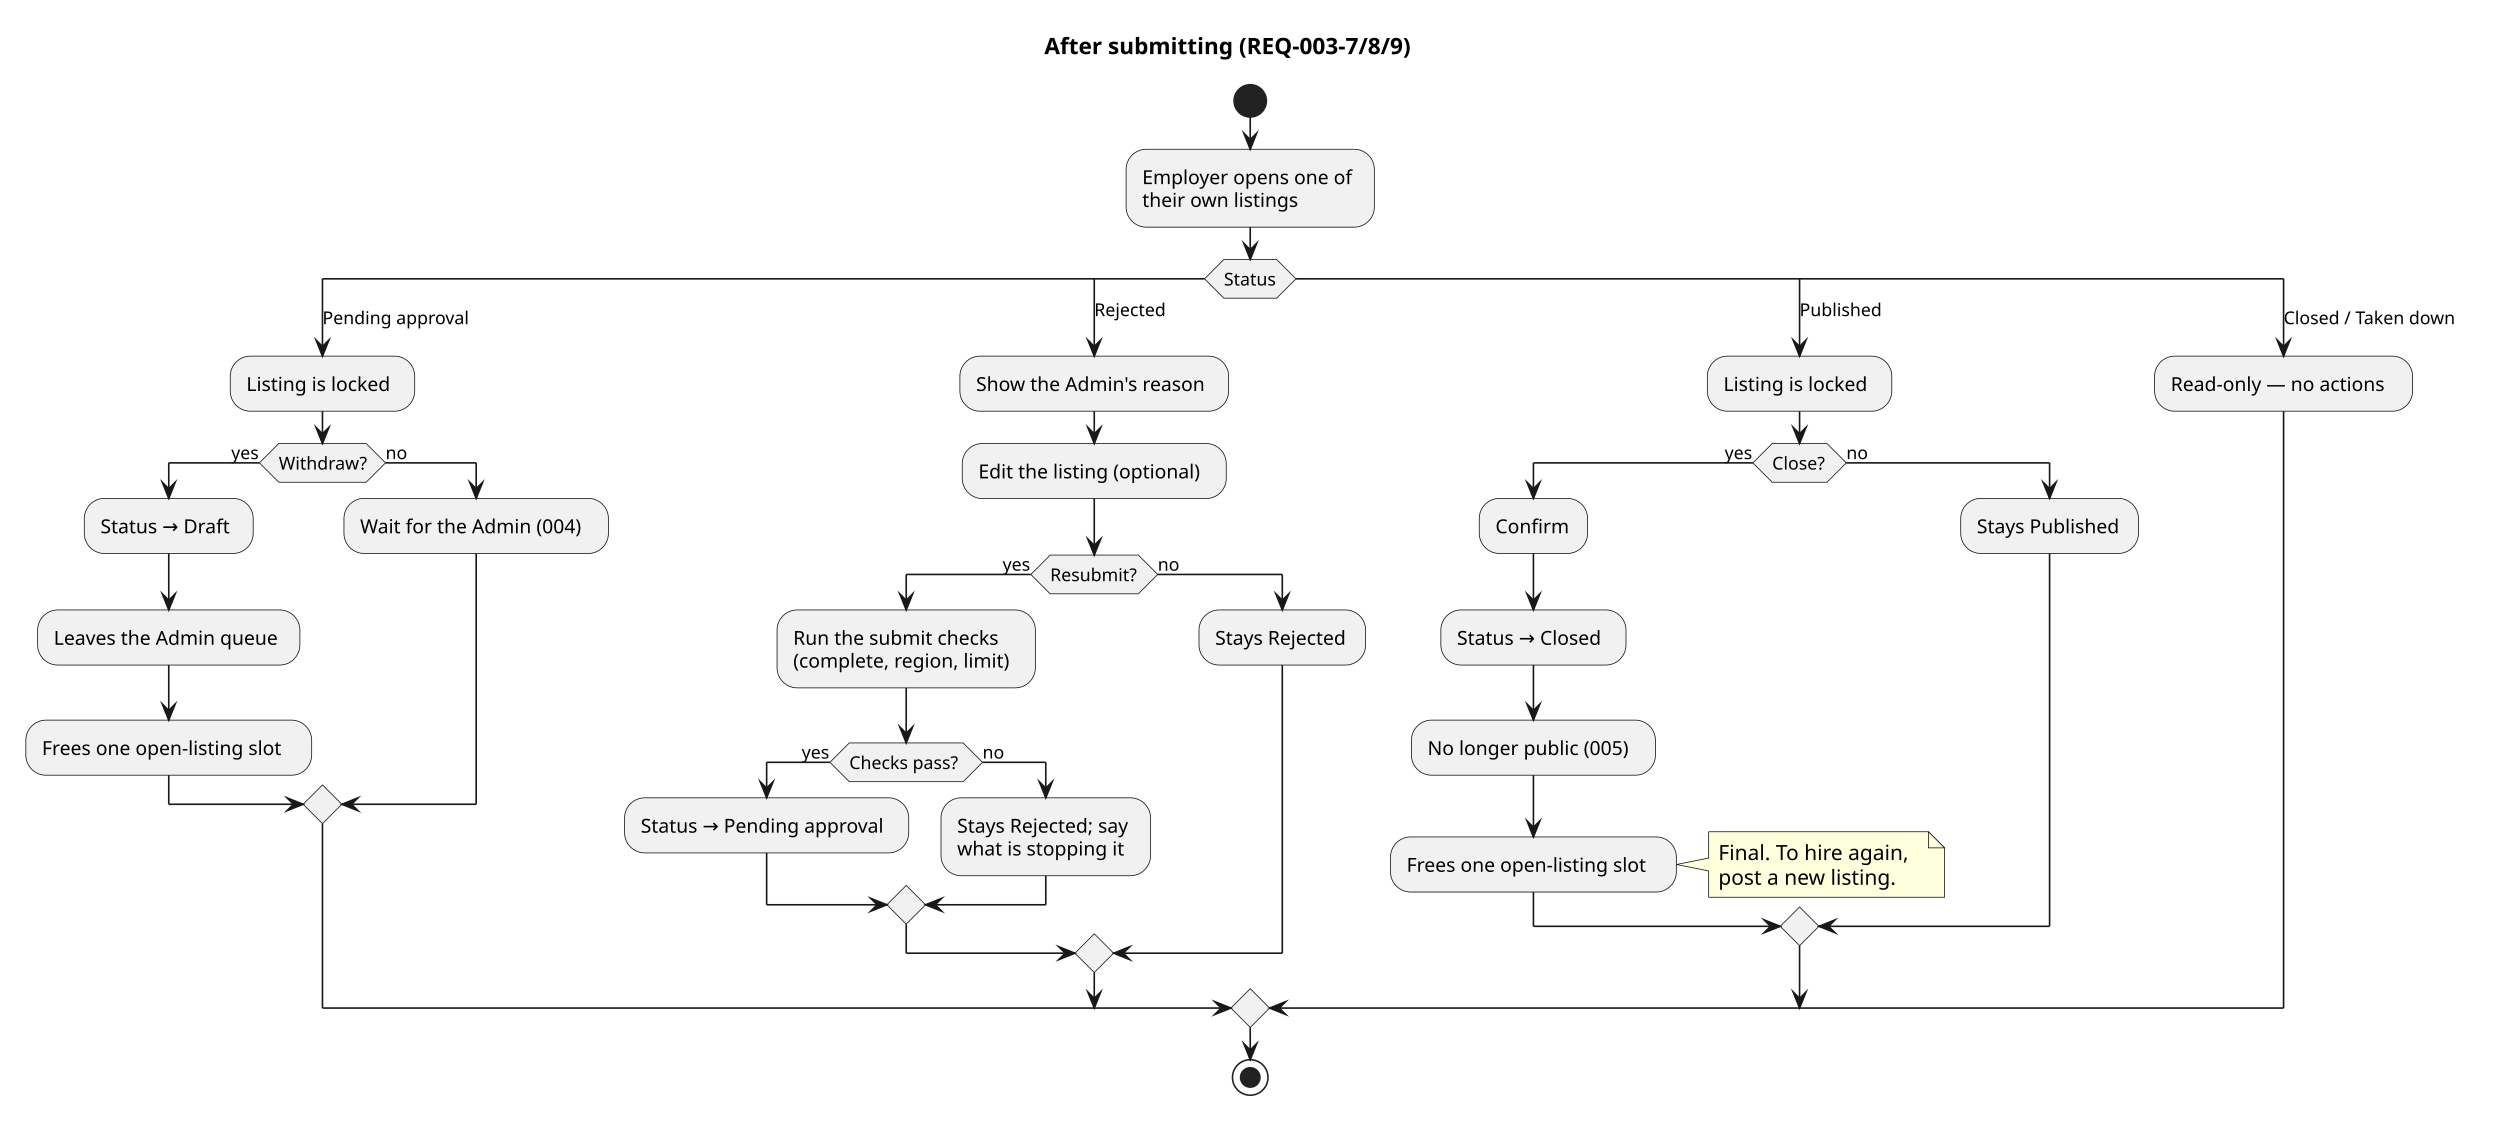
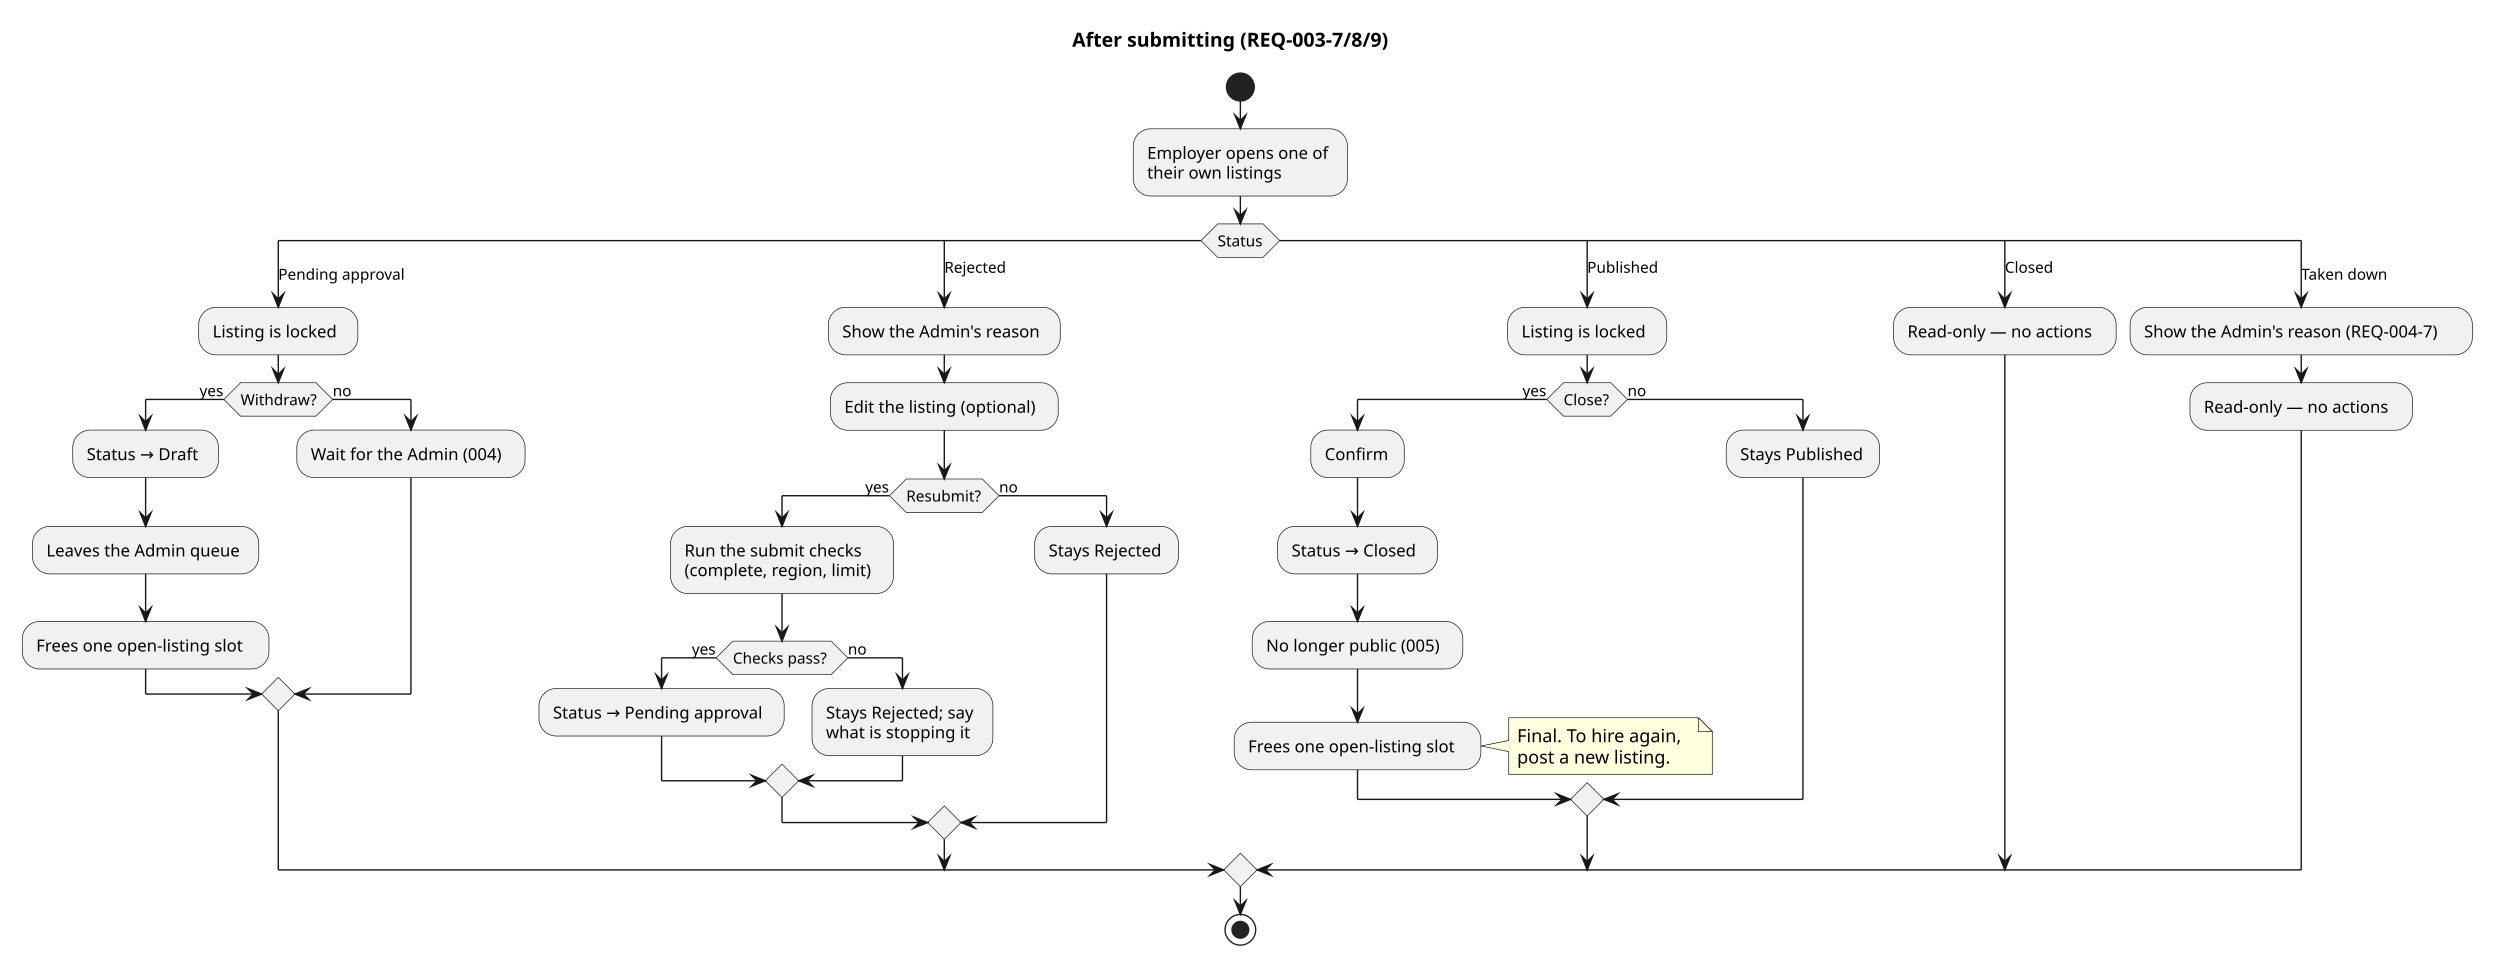
- <svg xmlns="http://www.w3.org/2000/svg" version="1.1" data-diagram-type="ACTIVITY" style="width:1549px;height:698px;background:#FFFFFF;" width="1549px" height="698px" viewBox="0 0 1549 698" zoomAndPan="magnify" preserveAspectRatio="none" contentStyleType="text/css">
+ <svg xmlns="http://www.w3.org/2000/svg" version="1.1" data-diagram-type="ACTIVITY" style="width:1795px;height:698px;background:#FFFFFF;" width="1795px" height="698px" viewBox="0 0 1795 698" zoomAndPan="magnify" preserveAspectRatio="none" contentStyleType="text/css">
  <defs />
  <g font-family="sans-serif" lengthAdjust="spacing">
    <g class="title" data-source-line="2">
-       <text x="647.091" y="33.535" fill="#000" font-size="14" textLength="253.531" font-weight="700">After submitting (REQ-003-7/8/9)</text>
+       <text x="769.817" y="33.535" fill="#000" font-size="14" textLength="253.531" font-weight="700">After submitting (REQ-003-7/8/9)</text>
    </g>
-     <ellipse cx="774.648" cy="62.488" rx="10" ry="10" fill="#222" style="stroke:#222;stroke-width:1;" />
-     <rect x="697.74" y="92.488" width="153.816" height="48.266" fill="#F1F1F1" style="stroke:#181818;stroke-width:0.5;" rx="12.5" ry="12.5" />
-     <text x="707.74" y="114.09" fill="#000" font-size="12" textLength="133.816">Employer opens one of</text>
-     <text x="707.74" y="128.223" fill="#000" font-size="12" textLength="100.717">their own listings</text>
-     <polygon points="758.317,160.754,790.979,160.754,802.979,172.754,790.979,184.754,758.317,184.754,746.317,172.754,758.317,160.754" fill="#F1F1F1" style="stroke:#181818;stroke-width:0.5;stroke-linejoin:miter;stroke-miterlimit:10;" />
-     <text x="758.317" y="176.911" fill="#000" font-size="11" textLength="32.662">Status</text>
+     <ellipse cx="890.582" cy="62.488" rx="10" ry="10" fill="#222" style="stroke:#222;stroke-width:1;" />
+     <rect x="813.674" y="92.488" width="153.816" height="48.266" fill="#F1F1F1" style="stroke:#181818;stroke-width:0.5;" rx="12.5" ry="12.5" />
+     <text x="823.674" y="114.09" fill="#000" font-size="12" textLength="133.816">Employer opens one of</text>
+     <text x="823.674" y="128.223" fill="#000" font-size="12" textLength="100.717">their own listings</text>
+     <polygon points="874.251,160.754,906.913,160.754,918.913,172.754,906.913,184.754,874.251,184.754,862.251,172.754,874.251,160.754" fill="#F1F1F1" style="stroke:#181818;stroke-width:0.5;stroke-linejoin:miter;stroke-miterlimit:10;" />
+     <text x="874.251" y="176.911" fill="#000" font-size="11" textLength="32.662">Status</text>
    <rect x="142.658" y="220.664" width="114.289" height="34.133" fill="#F1F1F1" style="stroke:#181818;stroke-width:0.5;" rx="12.5" ry="12.5" />
    <text x="152.658" y="242.266" fill="#000" font-size="12" textLength="94.289">Listing is locked</text>
    <polygon points="172.73,274.797,226.876,274.797,238.876,286.797,226.876,298.797,172.73,298.797,160.73,286.797,172.73,274.797" fill="#F1F1F1" style="stroke:#181818;stroke-width:0.5;stroke-linejoin:miter;stroke-miterlimit:10;" />
    <text x="172.73" y="290.954" fill="#000" font-size="11" textLength="54.146">Withdraw?</text>
    <text x="143.247" y="284.477" fill="#000" font-size="11" textLength="17.483">yes</text>
    <text x="238.876" y="284.477" fill="#000" font-size="11" textLength="13.583">no</text>
    <rect x="52.231" y="308.797" width="104.65" height="34.133" fill="#F1F1F1" style="stroke:#181818;stroke-width:0.5;" rx="12.5" ry="12.5" />
    <text x="62.231" y="330.398" fill="#000" font-size="12" textLength="84.65">Status → Draft</text>
    <rect x="23.304" y="377.93" width="162.506" height="34.133" fill="#F1F1F1" style="stroke:#181818;stroke-width:0.5;" rx="12.5" ry="12.5" />
    <text x="33.304" y="399.531" fill="#000" font-size="12" textLength="142.506">Leaves the Admin queue</text>
    <rect x="16" y="446.195" width="177.113" height="34.133" fill="#F1F1F1" style="stroke:#181818;stroke-width:0.5;" rx="12.5" ry="12.5" />
    <text x="26" y="467.797" fill="#000" font-size="12" textLength="157.113">Frees one open-listing slot</text>
    <rect x="213.113" y="308.797" width="163.871" height="34.133" fill="#F1F1F1" style="stroke:#181818;stroke-width:0.5;" rx="12.5" ry="12.5" />
    <text x="223.113" y="330.398" fill="#000" font-size="12" textLength="143.871">Wait for the Admin (004)</text>
    <polygon points="199.803,486.328,211.803,498.328,199.803,510.328,187.803,498.328,199.803,486.328" fill="#F1F1F1" style="stroke:#181818;stroke-width:0.5;stroke-linejoin:miter;stroke-miterlimit:10;" />
    <rect x="594.747" y="220.664" width="166.514" height="34.133" fill="#F1F1F1" style="stroke:#181818;stroke-width:0.5;" rx="12.5" ry="12.5" />
    <text x="604.747" y="242.266" fill="#000" font-size="12" textLength="146.514">Show the Admin's reason</text>
    <rect x="596.221" y="274.797" width="163.566" height="34.133" fill="#F1F1F1" style="stroke:#181818;stroke-width:0.5;" rx="12.5" ry="12.5" />
    <text x="606.221" y="296.398" fill="#000" font-size="12" textLength="143.566">Edit the listing (optional)</text>
    <polygon points="650.681,343.93,705.327,343.93,717.327,355.93,705.327,367.93,650.681,367.93,638.681,355.93,650.681,343.93" fill="#F1F1F1" style="stroke:#181818;stroke-width:0.5;stroke-linejoin:miter;stroke-miterlimit:10;" />
    <text x="650.681" y="360.087" fill="#000" font-size="11" textLength="54.646">Resubmit?</text>
    <text x="621.198" y="353.609" fill="#000" font-size="11" textLength="17.483">yes</text>
    <text x="717.327" y="353.609" fill="#000" font-size="11" textLength="13.583">no</text>
    <rect x="481.463" y="377.93" width="160.057" height="48.266" fill="#F1F1F1" style="stroke:#181818;stroke-width:0.5;" rx="12.5" ry="12.5" />
    <text x="491.463" y="399.531" fill="#000" font-size="12" textLength="132.328">Run the submit checks</text>
    <text x="491.463" y="413.664" fill="#000" font-size="12" textLength="140.057">(complete, region, limit)</text>
    <polygon points="526.206,460.328,596.777,460.328,608.777,472.328,596.777,484.328,526.206,484.328,514.206,472.328,526.206,460.328" fill="#F1F1F1" style="stroke:#181818;stroke-width:0.5;stroke-linejoin:miter;stroke-miterlimit:10;" />
    <text x="526.206" y="476.485" fill="#000" font-size="11" textLength="70.571">Checks pass?</text>
    <text x="496.723" y="470.008" fill="#000" font-size="11" textLength="17.483">yes</text>
    <text x="608.777" y="470.008" fill="#000" font-size="11" textLength="13.583">no</text>
    <rect x="386.984" y="494.328" width="176.059" height="34.133" fill="#F1F1F1" style="stroke:#181818;stroke-width:0.5;" rx="12.5" ry="12.5" />
    <text x="396.984" y="515.93" fill="#000" font-size="12" textLength="156.059">Status → Pending approval</text>
    <rect x="583.043" y="494.328" width="129.852" height="48.266" fill="#F1F1F1" style="stroke:#181818;stroke-width:0.5;" rx="12.5" ry="12.5" />
    <text x="593.043" y="515.93" fill="#000" font-size="12" textLength="109.852">Stays Rejected; say</text>
    <text x="593.043" y="530.063" fill="#000" font-size="12" textLength="108.223">what is stopping it</text>
    <polygon points="561.491,548.594,573.491,560.594,561.491,572.594,549.491,560.594,561.491,548.594" fill="#F1F1F1" style="stroke:#181818;stroke-width:0.5;stroke-linejoin:miter;stroke-miterlimit:10;" />
    <rect x="742.895" y="377.93" width="103.244" height="34.133" fill="#F1F1F1" style="stroke:#181818;stroke-width:0.5;" rx="12.5" ry="12.5" />
    <text x="752.895" y="399.531" fill="#000" font-size="12" textLength="83.244">Stays Rejected</text>
    <polygon points="678.004,578.594,690.004,590.594,678.004,602.594,666.004,590.594,678.004,578.594" fill="#F1F1F1" style="stroke:#181818;stroke-width:0.5;stroke-linejoin:miter;stroke-miterlimit:10;" />
-     <rect x="1057.872" y="220.664" width="114.289" height="34.133" fill="#F1F1F1" style="stroke:#181818;stroke-width:0.5;" rx="12.5" ry="12.5" />
-     <text x="1067.872" y="242.266" fill="#000" font-size="12" textLength="94.289">Listing is locked</text>
-     <polygon points="1098.054,274.797,1131.978,274.797,1143.978,286.797,1131.978,298.797,1098.054,298.797,1086.054,286.797,1098.054,274.797" fill="#F1F1F1" style="stroke:#181818;stroke-width:0.5;stroke-linejoin:miter;stroke-miterlimit:10;" />
-     <text x="1098.054" y="290.954" fill="#000" font-size="11" textLength="33.924">Close?</text>
-     <text x="1068.571" y="284.477" fill="#000" font-size="11" textLength="17.483">yes</text>
-     <text x="1143.978" y="284.477" fill="#000" font-size="11" textLength="13.583">no</text>
-     <rect x="916.555" y="308.797" width="67.115" height="34.133" fill="#F1F1F1" style="stroke:#181818;stroke-width:0.5;" rx="12.5" ry="12.5" />
-     <text x="926.555" y="330.398" fill="#000" font-size="12" textLength="47.115">Confirm</text>
-     <rect x="892.752" y="377.93" width="114.723" height="34.133" fill="#F1F1F1" style="stroke:#181818;stroke-width:0.5;" rx="12.5" ry="12.5" />
-     <text x="902.752" y="399.531" fill="#000" font-size="12" textLength="94.723">Status → Closed</text>
-     <rect x="874.514" y="446.195" width="151.197" height="34.133" fill="#F1F1F1" style="stroke:#181818;stroke-width:0.5;" rx="12.5" ry="12.5" />
-     <text x="884.514" y="467.797" fill="#000" font-size="12" textLength="131.197">No longer public (005)</text>
-     <path d="M1058.67,515.328 L1058.67,531.639 L1038.67,535.639 L1058.67,539.639 L1058.67,555.949 A0,0 0 0 0 1058.67,555.949 L1204.852,555.949 A0,0 0 0 0 1204.852,555.949 L1204.852,525.328 L1194.852,515.328 L1058.67,515.328 A0,0 0 0 0 1058.67,515.328" style="stroke:#181818;stroke-width:0.5;" fill="#FEFFDD" />
-     <path d="M1194.852,515.328 L1194.852,525.328 L1204.852,525.328 L1194.852,515.328" style="stroke:#181818;stroke-width:0.5;" fill="#FEFFDD" />
-     <text x="1064.67" y="532.896" fill="#000" font-size="13" textLength="125.182">Final. To hire again,</text>
-     <text x="1064.67" y="548.207" fill="#000" font-size="13" textLength="115.553">post a new listing.</text>
-     <rect x="861.556" y="518.572" width="177.113" height="34.133" fill="#F1F1F1" style="stroke:#181818;stroke-width:0.5;" rx="12.5" ry="12.5" />
-     <text x="871.556" y="540.174" fill="#000" font-size="12" textLength="157.113">Frees one open-listing slot</text>
-     <rect x="1214.852" y="308.797" width="110.135" height="34.133" fill="#F1F1F1" style="stroke:#181818;stroke-width:0.5;" rx="12.5" ry="12.5" />
-     <text x="1224.852" y="330.398" fill="#000" font-size="12" textLength="90.135">Stays Published</text>
-     <polygon points="1115.016,561.949,1127.016,573.949,1115.016,585.949,1103.016,573.949,1115.016,561.949" fill="#F1F1F1" style="stroke:#181818;stroke-width:0.5;stroke-linejoin:miter;stroke-miterlimit:10;" />
-     <rect x="1334.987" y="220.664" width="159.828" height="34.133" fill="#F1F1F1" style="stroke:#181818;stroke-width:0.5;" rx="12.5" ry="12.5" />
-     <text x="1344.987" y="242.266" fill="#000" font-size="12" textLength="139.828">Read-only — no actions</text>
-     <polygon points="774.648,612.594,774.648,612.594,786.648,624.594,774.648,636.594,774.648,636.594,762.648,624.594,774.648,612.594" fill="#F1F1F1" style="stroke:#181818;stroke-width:0.5;stroke-linejoin:miter;stroke-miterlimit:10;" />
-     <ellipse cx="774.648" cy="667.594" rx="11" ry="11" fill="none" style="stroke:#222;stroke-width:1;" />
-     <ellipse cx="774.648" cy="667.594" rx="6" ry="6" fill="#222" style="stroke:#222;stroke-width:1;" />
-     <line x1="774.648" y1="72.488" x2="774.648" y2="92.488" style="stroke:#181818;stroke-width:1;" />
-     <polygon points="770.648,82.488,774.648,92.488,778.648,82.488,774.648,86.488" fill="#181818" style="stroke:#181818;stroke-width:1;stroke-linejoin:miter;stroke-miterlimit:10;" />
+     <rect x="1082.454" y="220.664" width="114.289" height="34.133" fill="#F1F1F1" style="stroke:#181818;stroke-width:0.5;" rx="12.5" ry="12.5" />
+     <text x="1092.454" y="242.266" fill="#000" font-size="12" textLength="94.289">Listing is locked</text>
+     <polygon points="1122.636,274.797,1156.56,274.797,1168.56,286.797,1156.56,298.797,1122.636,298.797,1110.636,286.797,1122.636,274.797" fill="#F1F1F1" style="stroke:#181818;stroke-width:0.5;stroke-linejoin:miter;stroke-miterlimit:10;" />
+     <text x="1122.636" y="290.954" fill="#000" font-size="11" textLength="33.924">Close?</text>
+     <text x="1093.154" y="284.477" fill="#000" font-size="11" textLength="17.483">yes</text>
+     <text x="1168.56" y="284.477" fill="#000" font-size="11" textLength="13.583">no</text>
+     <rect x="941.138" y="308.797" width="67.115" height="34.133" fill="#F1F1F1" style="stroke:#181818;stroke-width:0.5;" rx="12.5" ry="12.5" />
+     <text x="951.138" y="330.398" fill="#000" font-size="12" textLength="47.115">Confirm</text>
+     <rect x="917.334" y="377.93" width="114.723" height="34.133" fill="#F1F1F1" style="stroke:#181818;stroke-width:0.5;" rx="12.5" ry="12.5" />
+     <text x="927.334" y="399.531" fill="#000" font-size="12" textLength="94.723">Status → Closed</text>
+     <rect x="899.097" y="446.195" width="151.197" height="34.133" fill="#F1F1F1" style="stroke:#181818;stroke-width:0.5;" rx="12.5" ry="12.5" />
+     <text x="909.097" y="467.797" fill="#000" font-size="12" textLength="131.197">No longer public (005)</text>
+     <path d="M1083.252,515.328 L1083.252,531.639 L1063.252,535.639 L1083.252,539.639 L1083.252,555.949 A0,0 0 0 0 1083.252,555.949 L1229.434,555.949 A0,0 0 0 0 1229.434,555.949 L1229.434,525.328 L1219.434,515.328 L1083.252,515.328 A0,0 0 0 0 1083.252,515.328" style="stroke:#181818;stroke-width:0.5;" fill="#FEFFDD" />
+     <path d="M1219.434,515.328 L1219.434,525.328 L1229.434,525.328 L1219.434,515.328" style="stroke:#181818;stroke-width:0.5;" fill="#FEFFDD" />
+     <text x="1089.252" y="532.896" fill="#000" font-size="13" textLength="125.182">Final. To hire again,</text>
+     <text x="1089.252" y="548.207" fill="#000" font-size="13" textLength="115.553">post a new listing.</text>
+     <rect x="886.139" y="518.572" width="177.113" height="34.133" fill="#F1F1F1" style="stroke:#181818;stroke-width:0.5;" rx="12.5" ry="12.5" />
+     <text x="896.139" y="540.174" fill="#000" font-size="12" textLength="157.113">Frees one open-listing slot</text>
+     <rect x="1239.434" y="308.797" width="110.135" height="34.133" fill="#F1F1F1" style="stroke:#181818;stroke-width:0.5;" rx="12.5" ry="12.5" />
+     <text x="1249.434" y="330.398" fill="#000" font-size="12" textLength="90.135">Stays Published</text>
+     <polygon points="1139.598,561.949,1151.598,573.949,1139.598,585.949,1127.598,573.949,1139.598,561.949" fill="#F1F1F1" style="stroke:#181818;stroke-width:0.5;stroke-linejoin:miter;stroke-miterlimit:10;" />
+     <rect x="1359.569" y="220.664" width="159.828" height="34.133" fill="#F1F1F1" style="stroke:#181818;stroke-width:0.5;" rx="12.5" ry="12.5" />
+     <text x="1369.569" y="242.266" fill="#000" font-size="12" textLength="139.828">Read-only — no actions</text>
+     <rect x="1529.397" y="220.664" width="245.768" height="34.133" fill="#F1F1F1" style="stroke:#181818;stroke-width:0.5;" rx="12.5" ry="12.5" />
+     <text x="1539.397" y="242.266" fill="#000" font-size="12" textLength="225.768">Show the Admin's reason (REQ-004-7)</text>
+     <rect x="1572.367" y="274.797" width="159.828" height="34.133" fill="#F1F1F1" style="stroke:#181818;stroke-width:0.5;" rx="12.5" ry="12.5" />
+     <text x="1582.367" y="296.398" fill="#000" font-size="12" textLength="139.828">Read-only — no actions</text>
+     <polygon points="890.582,612.594,890.582,612.594,902.582,624.594,890.582,636.594,890.582,636.594,878.582,624.594,890.582,612.594" fill="#F1F1F1" style="stroke:#181818;stroke-width:0.5;stroke-linejoin:miter;stroke-miterlimit:10;" />
+     <ellipse cx="890.582" cy="667.594" rx="11" ry="11" fill="none" style="stroke:#222;stroke-width:1;" />
+     <ellipse cx="890.582" cy="667.594" rx="6" ry="6" fill="#222" style="stroke:#222;stroke-width:1;" />
+     <line x1="890.582" y1="72.488" x2="890.582" y2="92.488" style="stroke:#181818;stroke-width:1;" />
+     <polygon points="886.582,82.488,890.582,92.488,894.582,82.488,890.582,86.488" fill="#181818" style="stroke:#181818;stroke-width:1;stroke-linejoin:miter;stroke-miterlimit:10;" />
    <line x1="104.557" y1="342.93" x2="104.557" y2="377.93" style="stroke:#181818;stroke-width:1;" />
    <polygon points="100.557,367.93,104.557,377.93,108.557,367.93,104.557,371.93" fill="#181818" style="stroke:#181818;stroke-width:1;stroke-linejoin:miter;stroke-miterlimit:10;" />
    <line x1="104.557" y1="412.063" x2="104.557" y2="446.195" style="stroke:#181818;stroke-width:1;" />
    <polygon points="100.557,436.195,104.557,446.195,108.557,436.195,104.557,440.195" fill="#181818" style="stroke:#181818;stroke-width:1;stroke-linejoin:miter;stroke-miterlimit:10;" />
    <line x1="160.73" y1="286.797" x2="104.557" y2="286.797" style="stroke:#181818;stroke-width:1;" />
    <line x1="104.557" y1="286.797" x2="104.557" y2="308.797" style="stroke:#181818;stroke-width:1;" />
    <polygon points="100.557,298.797,104.557,308.797,108.557,298.797,104.557,302.797" fill="#181818" style="stroke:#181818;stroke-width:1;stroke-linejoin:miter;stroke-miterlimit:10;" />
    <line x1="238.876" y1="286.797" x2="295.049" y2="286.797" style="stroke:#181818;stroke-width:1;" />
    <line x1="295.049" y1="286.797" x2="295.049" y2="308.797" style="stroke:#181818;stroke-width:1;" />
    <polygon points="291.049,298.797,295.049,308.797,299.049,298.797,295.049,302.797" fill="#181818" style="stroke:#181818;stroke-width:1;stroke-linejoin:miter;stroke-miterlimit:10;" />
    <line x1="104.557" y1="480.328" x2="104.557" y2="498.328" style="stroke:#181818;stroke-width:1;" />
    <line x1="104.557" y1="498.328" x2="187.803" y2="498.328" style="stroke:#181818;stroke-width:1;" />
    <polygon points="177.803,494.328,187.803,498.328,177.803,502.328,181.803,498.328" fill="#181818" style="stroke:#181818;stroke-width:1;stroke-linejoin:miter;stroke-miterlimit:10;" />
    <line x1="295.049" y1="342.93" x2="295.049" y2="498.328" style="stroke:#181818;stroke-width:1;" />
    <line x1="295.049" y1="498.328" x2="211.803" y2="498.328" style="stroke:#181818;stroke-width:1;" />
    <polygon points="221.803,494.328,211.803,498.328,221.803,502.328,217.803,498.328" fill="#181818" style="stroke:#181818;stroke-width:1;stroke-linejoin:miter;stroke-miterlimit:10;" />
    <line x1="199.803" y1="254.797" x2="199.803" y2="274.797" style="stroke:#181818;stroke-width:1;" />
    <polygon points="195.803,264.797,199.803,274.797,203.803,264.797,199.803,268.797" fill="#181818" style="stroke:#181818;stroke-width:1;stroke-linejoin:miter;stroke-miterlimit:10;" />
    <line x1="678.004" y1="254.797" x2="678.004" y2="274.797" style="stroke:#181818;stroke-width:1;" />
    <polygon points="674.004,264.797,678.004,274.797,682.004,264.797,678.004,268.797" fill="#181818" style="stroke:#181818;stroke-width:1;stroke-linejoin:miter;stroke-miterlimit:10;" />
    <line x1="514.206" y1="472.328" x2="475.014" y2="472.328" style="stroke:#181818;stroke-width:1;" />
    <line x1="475.014" y1="472.328" x2="475.014" y2="494.328" style="stroke:#181818;stroke-width:1;" />
    <polygon points="471.014,484.328,475.014,494.328,479.014,484.328,475.014,488.328" fill="#181818" style="stroke:#181818;stroke-width:1;stroke-linejoin:miter;stroke-miterlimit:10;" />
    <line x1="608.777" y1="472.328" x2="647.969" y2="472.328" style="stroke:#181818;stroke-width:1;" />
    <line x1="647.969" y1="472.328" x2="647.969" y2="494.328" style="stroke:#181818;stroke-width:1;" />
    <polygon points="643.969,484.328,647.969,494.328,651.969,484.328,647.969,488.328" fill="#181818" style="stroke:#181818;stroke-width:1;stroke-linejoin:miter;stroke-miterlimit:10;" />
    <line x1="475.014" y1="528.461" x2="475.014" y2="560.594" style="stroke:#181818;stroke-width:1;" />
    <line x1="475.014" y1="560.594" x2="549.491" y2="560.594" style="stroke:#181818;stroke-width:1;" />
    <polygon points="539.491,556.594,549.491,560.594,539.491,564.594,543.491,560.594" fill="#181818" style="stroke:#181818;stroke-width:1;stroke-linejoin:miter;stroke-miterlimit:10;" />
    <line x1="647.969" y1="542.594" x2="647.969" y2="560.594" style="stroke:#181818;stroke-width:1;" />
    <line x1="647.969" y1="560.594" x2="573.491" y2="560.594" style="stroke:#181818;stroke-width:1;" />
    <polygon points="583.491,556.594,573.491,560.594,583.491,564.594,579.491,560.594" fill="#181818" style="stroke:#181818;stroke-width:1;stroke-linejoin:miter;stroke-miterlimit:10;" />
    <line x1="561.491" y1="426.195" x2="561.491" y2="460.328" style="stroke:#181818;stroke-width:1;" />
    <polygon points="557.491,450.328,561.491,460.328,565.491,450.328,561.491,454.328" fill="#181818" style="stroke:#181818;stroke-width:1;stroke-linejoin:miter;stroke-miterlimit:10;" />
    <line x1="638.681" y1="355.93" x2="561.491" y2="355.93" style="stroke:#181818;stroke-width:1;" />
    <line x1="561.491" y1="355.93" x2="561.491" y2="377.93" style="stroke:#181818;stroke-width:1;" />
    <polygon points="557.491,367.93,561.491,377.93,565.491,367.93,561.491,371.93" fill="#181818" style="stroke:#181818;stroke-width:1;stroke-linejoin:miter;stroke-miterlimit:10;" />
    <line x1="717.327" y1="355.93" x2="794.517" y2="355.93" style="stroke:#181818;stroke-width:1;" />
    <line x1="794.517" y1="355.93" x2="794.517" y2="377.93" style="stroke:#181818;stroke-width:1;" />
    <polygon points="790.517,367.93,794.517,377.93,798.517,367.93,794.517,371.93" fill="#181818" style="stroke:#181818;stroke-width:1;stroke-linejoin:miter;stroke-miterlimit:10;" />
    <line x1="561.491" y1="572.594" x2="561.491" y2="590.594" style="stroke:#181818;stroke-width:1;" />
    <line x1="561.491" y1="590.594" x2="666.004" y2="590.594" style="stroke:#181818;stroke-width:1;" />
    <polygon points="656.004,586.594,666.004,590.594,656.004,594.594,660.004,590.594" fill="#181818" style="stroke:#181818;stroke-width:1;stroke-linejoin:miter;stroke-miterlimit:10;" />
    <line x1="794.517" y1="412.063" x2="794.517" y2="590.594" style="stroke:#181818;stroke-width:1;" />
    <line x1="794.517" y1="590.594" x2="690.004" y2="590.594" style="stroke:#181818;stroke-width:1;" />
    <polygon points="700.004,586.594,690.004,590.594,700.004,594.594,696.004,590.594" fill="#181818" style="stroke:#181818;stroke-width:1;stroke-linejoin:miter;stroke-miterlimit:10;" />
    <line x1="678.004" y1="308.93" x2="678.004" y2="343.93" style="stroke:#181818;stroke-width:1;" />
    <polygon points="674.004,333.93,678.004,343.93,682.004,333.93,678.004,337.93" fill="#181818" style="stroke:#181818;stroke-width:1;stroke-linejoin:miter;stroke-miterlimit:10;" />
-     <line x1="950.113" y1="342.93" x2="950.113" y2="377.93" style="stroke:#181818;stroke-width:1;" />
-     <polygon points="946.113,367.93,950.113,377.93,954.113,367.93,950.113,371.93" fill="#181818" style="stroke:#181818;stroke-width:1;stroke-linejoin:miter;stroke-miterlimit:10;" />
-     <line x1="950.113" y1="412.063" x2="950.113" y2="446.195" style="stroke:#181818;stroke-width:1;" />
-     <polygon points="946.113,436.195,950.113,446.195,954.113,436.195,950.113,440.195" fill="#181818" style="stroke:#181818;stroke-width:1;stroke-linejoin:miter;stroke-miterlimit:10;" />
-     <line x1="950.113" y1="480.328" x2="950.113" y2="518.572" style="stroke:#181818;stroke-width:1;" />
-     <polygon points="946.113,508.572,950.113,518.572,954.113,508.572,950.113,512.572" fill="#181818" style="stroke:#181818;stroke-width:1;stroke-linejoin:miter;stroke-miterlimit:10;" />
-     <line x1="1086.054" y1="286.797" x2="950.113" y2="286.797" style="stroke:#181818;stroke-width:1;" />
-     <line x1="950.113" y1="286.797" x2="950.113" y2="308.797" style="stroke:#181818;stroke-width:1;" />
-     <polygon points="946.113,298.797,950.113,308.797,954.113,298.797,950.113,302.797" fill="#181818" style="stroke:#181818;stroke-width:1;stroke-linejoin:miter;stroke-miterlimit:10;" />
-     <line x1="1143.978" y1="286.797" x2="1269.919" y2="286.797" style="stroke:#181818;stroke-width:1;" />
-     <line x1="1269.919" y1="286.797" x2="1269.919" y2="308.797" style="stroke:#181818;stroke-width:1;" />
-     <polygon points="1265.919,298.797,1269.919,308.797,1273.919,298.797,1269.919,302.797" fill="#181818" style="stroke:#181818;stroke-width:1;stroke-linejoin:miter;stroke-miterlimit:10;" />
-     <line x1="950.113" y1="552.705" x2="950.113" y2="573.949" style="stroke:#181818;stroke-width:1;" />
-     <line x1="950.113" y1="573.949" x2="1103.016" y2="573.949" style="stroke:#181818;stroke-width:1;" />
-     <polygon points="1093.016,569.949,1103.016,573.949,1093.016,577.949,1097.016,573.949" fill="#181818" style="stroke:#181818;stroke-width:1;stroke-linejoin:miter;stroke-miterlimit:10;" />
-     <line x1="1269.919" y1="342.93" x2="1269.919" y2="573.949" style="stroke:#181818;stroke-width:1;" />
-     <line x1="1269.919" y1="573.949" x2="1127.016" y2="573.949" style="stroke:#181818;stroke-width:1;" />
-     <polygon points="1137.016,569.949,1127.016,573.949,1137.016,577.949,1133.016,573.949" fill="#181818" style="stroke:#181818;stroke-width:1;stroke-linejoin:miter;stroke-miterlimit:10;" />
-     <line x1="1115.016" y1="254.797" x2="1115.016" y2="274.797" style="stroke:#181818;stroke-width:1;" />
-     <polygon points="1111.016,264.797,1115.016,274.797,1119.016,264.797,1115.016,268.797" fill="#181818" style="stroke:#181818;stroke-width:1;stroke-linejoin:miter;stroke-miterlimit:10;" />
-     <line x1="746.317" y1="172.754" x2="199.803" y2="172.754" style="stroke:#181818;stroke-width:1;" />
+     <line x1="974.695" y1="342.93" x2="974.695" y2="377.93" style="stroke:#181818;stroke-width:1;" />
+     <polygon points="970.695,367.93,974.695,377.93,978.695,367.93,974.695,371.93" fill="#181818" style="stroke:#181818;stroke-width:1;stroke-linejoin:miter;stroke-miterlimit:10;" />
+     <line x1="974.695" y1="412.063" x2="974.695" y2="446.195" style="stroke:#181818;stroke-width:1;" />
+     <polygon points="970.695,436.195,974.695,446.195,978.695,436.195,974.695,440.195" fill="#181818" style="stroke:#181818;stroke-width:1;stroke-linejoin:miter;stroke-miterlimit:10;" />
+     <line x1="974.695" y1="480.328" x2="974.695" y2="518.572" style="stroke:#181818;stroke-width:1;" />
+     <polygon points="970.695,508.572,974.695,518.572,978.695,508.572,974.695,512.572" fill="#181818" style="stroke:#181818;stroke-width:1;stroke-linejoin:miter;stroke-miterlimit:10;" />
+     <line x1="1110.636" y1="286.797" x2="974.695" y2="286.797" style="stroke:#181818;stroke-width:1;" />
+     <line x1="974.695" y1="286.797" x2="974.695" y2="308.797" style="stroke:#181818;stroke-width:1;" />
+     <polygon points="970.695,298.797,974.695,308.797,978.695,298.797,974.695,302.797" fill="#181818" style="stroke:#181818;stroke-width:1;stroke-linejoin:miter;stroke-miterlimit:10;" />
+     <line x1="1168.56" y1="286.797" x2="1294.501" y2="286.797" style="stroke:#181818;stroke-width:1;" />
+     <line x1="1294.501" y1="286.797" x2="1294.501" y2="308.797" style="stroke:#181818;stroke-width:1;" />
+     <polygon points="1290.501,298.797,1294.501,308.797,1298.501,298.797,1294.501,302.797" fill="#181818" style="stroke:#181818;stroke-width:1;stroke-linejoin:miter;stroke-miterlimit:10;" />
+     <line x1="974.695" y1="552.705" x2="974.695" y2="573.949" style="stroke:#181818;stroke-width:1;" />
+     <line x1="974.695" y1="573.949" x2="1127.598" y2="573.949" style="stroke:#181818;stroke-width:1;" />
+     <polygon points="1117.598,569.949,1127.598,573.949,1117.598,577.949,1121.598,573.949" fill="#181818" style="stroke:#181818;stroke-width:1;stroke-linejoin:miter;stroke-miterlimit:10;" />
+     <line x1="1294.501" y1="342.93" x2="1294.501" y2="573.949" style="stroke:#181818;stroke-width:1;" />
+     <line x1="1294.501" y1="573.949" x2="1151.598" y2="573.949" style="stroke:#181818;stroke-width:1;" />
+     <polygon points="1161.598,569.949,1151.598,573.949,1161.598,577.949,1157.598,573.949" fill="#181818" style="stroke:#181818;stroke-width:1;stroke-linejoin:miter;stroke-miterlimit:10;" />
+     <line x1="1139.598" y1="254.797" x2="1139.598" y2="274.797" style="stroke:#181818;stroke-width:1;" />
+     <polygon points="1135.598,264.797,1139.598,274.797,1143.598,264.797,1139.598,268.797" fill="#181818" style="stroke:#181818;stroke-width:1;stroke-linejoin:miter;stroke-miterlimit:10;" />
+     <line x1="1652.281" y1="254.797" x2="1652.281" y2="274.797" style="stroke:#181818;stroke-width:1;" />
+     <polygon points="1648.281,264.797,1652.281,274.797,1656.281,264.797,1652.281,268.797" fill="#181818" style="stroke:#181818;stroke-width:1;stroke-linejoin:miter;stroke-miterlimit:10;" />
+     <line x1="862.251" y1="172.754" x2="199.803" y2="172.754" style="stroke:#181818;stroke-width:1;" />
    <line x1="199.803" y1="172.754" x2="199.803" y2="220.664" style="stroke:#181818;stroke-width:1;" />
    <polygon points="195.803,210.664,199.803,220.664,203.803,210.664,199.803,214.664" fill="#181818" style="stroke:#181818;stroke-width:1;stroke-linejoin:miter;stroke-miterlimit:10;" />
    <text x="199.803" y="200.866" fill="#000" font-size="11" textLength="92.431">Pending approval</text>
-     <line x1="802.979" y1="172.754" x2="1414.901" y2="172.754" style="stroke:#181818;stroke-width:1;" />
-     <line x1="1414.901" y1="172.754" x2="1414.901" y2="220.664" style="stroke:#181818;stroke-width:1;" />
-     <polygon points="1410.901,210.664,1414.901,220.664,1418.901,210.664,1414.901,214.664" fill="#181818" style="stroke:#181818;stroke-width:1;stroke-linejoin:miter;stroke-miterlimit:10;" />
-     <text x="1414.901" y="200.866" fill="#000" font-size="11" textLength="113.813">Closed / Taken down</text>
+     <line x1="918.913" y1="172.754" x2="1652.281" y2="172.754" style="stroke:#181818;stroke-width:1;" />
+     <line x1="1652.281" y1="172.754" x2="1652.281" y2="220.664" style="stroke:#181818;stroke-width:1;" />
+     <polygon points="1648.281,210.664,1652.281,220.664,1656.281,210.664,1652.281,214.664" fill="#181818" style="stroke:#181818;stroke-width:1;stroke-linejoin:miter;stroke-miterlimit:10;" />
+     <text x="1652.281" y="200.866" fill="#000" font-size="11" textLength="64.877">Taken down</text>
    <line x1="678.004" y1="172.754" x2="678.004" y2="220.664" style="stroke:#181818;stroke-width:1;" />
    <polygon points="674.004,210.664,678.004,220.664,682.004,210.664,678.004,214.664" fill="#181818" style="stroke:#181818;stroke-width:1;stroke-linejoin:miter;stroke-miterlimit:10;" />
    <text x="678.004" y="195.866" fill="#000" font-size="11" textLength="45.359">Rejected</text>
-     <line x1="1115.016" y1="172.754" x2="1115.016" y2="220.664" style="stroke:#181818;stroke-width:1;" />
-     <polygon points="1111.016,210.664,1115.016,220.664,1119.016,210.664,1115.016,214.664" fill="#181818" style="stroke:#181818;stroke-width:1;stroke-linejoin:miter;stroke-miterlimit:10;" />
-     <text x="1115.016" y="195.866" fill="#000" font-size="11" textLength="51.675">Published</text>
+     <line x1="1139.598" y1="172.754" x2="1139.598" y2="220.664" style="stroke:#181818;stroke-width:1;" />
+     <polygon points="1135.598,210.664,1139.598,220.664,1143.598,210.664,1139.598,214.664" fill="#181818" style="stroke:#181818;stroke-width:1;stroke-linejoin:miter;stroke-miterlimit:10;" />
+     <text x="1139.598" y="195.866" fill="#000" font-size="11" textLength="51.675">Published</text>
+     <line x1="1439.483" y1="172.754" x2="1439.483" y2="220.664" style="stroke:#181818;stroke-width:1;" />
+     <polygon points="1435.483,210.664,1439.483,220.664,1443.483,210.664,1439.483,214.664" fill="#181818" style="stroke:#181818;stroke-width:1;stroke-linejoin:miter;stroke-miterlimit:10;" />
+     <text x="1439.483" y="195.866" fill="#000" font-size="11" textLength="36.207">Closed</text>
    <line x1="199.803" y1="510.328" x2="199.803" y2="624.594" style="stroke:#181818;stroke-width:1;" />
-     <line x1="199.803" y1="624.594" x2="762.648" y2="624.594" style="stroke:#181818;stroke-width:1;" />
-     <polygon points="752.648,620.594,762.648,624.594,752.648,628.594,756.648,624.594" fill="#181818" style="stroke:#181818;stroke-width:1;stroke-linejoin:miter;stroke-miterlimit:10;" />
-     <line x1="1414.901" y1="254.797" x2="1414.901" y2="624.594" style="stroke:#181818;stroke-width:1;" />
-     <line x1="1414.901" y1="624.594" x2="786.648" y2="624.594" style="stroke:#181818;stroke-width:1;" />
-     <polygon points="796.648,620.594,786.648,624.594,796.648,628.594,792.648,624.594" fill="#181818" style="stroke:#181818;stroke-width:1;stroke-linejoin:miter;stroke-miterlimit:10;" />
+     <line x1="199.803" y1="624.594" x2="878.582" y2="624.594" style="stroke:#181818;stroke-width:1;" />
+     <polygon points="868.582,620.594,878.582,624.594,868.582,628.594,872.582,624.594" fill="#181818" style="stroke:#181818;stroke-width:1;stroke-linejoin:miter;stroke-miterlimit:10;" />
+     <line x1="1652.281" y1="308.93" x2="1652.281" y2="624.594" style="stroke:#181818;stroke-width:1;" />
+     <line x1="1652.281" y1="624.594" x2="902.582" y2="624.594" style="stroke:#181818;stroke-width:1;" />
+     <polygon points="912.582,620.594,902.582,624.594,912.582,628.594,908.582,624.594" fill="#181818" style="stroke:#181818;stroke-width:1;stroke-linejoin:miter;stroke-miterlimit:10;" />
    <line x1="678.004" y1="602.594" x2="678.004" y2="624.594" style="stroke:#181818;stroke-width:1;" />
    <polygon points="674.004,614.594,678.004,624.594,682.004,614.594,678.004,618.594" fill="#181818" style="stroke:#181818;stroke-width:1;stroke-linejoin:miter;stroke-miterlimit:10;" />
-     <line x1="1115.016" y1="585.949" x2="1115.016" y2="624.594" style="stroke:#181818;stroke-width:1;" />
-     <polygon points="1111.016,614.594,1115.016,624.594,1119.016,614.594,1115.016,618.594" fill="#181818" style="stroke:#181818;stroke-width:1;stroke-linejoin:miter;stroke-miterlimit:10;" />
-     <line x1="774.648" y1="140.754" x2="774.648" y2="160.754" style="stroke:#181818;stroke-width:1;" />
-     <polygon points="770.648,150.754,774.648,160.754,778.648,150.754,774.648,154.754" fill="#181818" style="stroke:#181818;stroke-width:1;stroke-linejoin:miter;stroke-miterlimit:10;" />
-     <line x1="774.648" y1="636.594" x2="774.648" y2="656.594" style="stroke:#181818;stroke-width:1;" />
-     <polygon points="770.648,646.594,774.648,656.594,778.648,646.594,774.648,650.594" fill="#181818" style="stroke:#181818;stroke-width:1;stroke-linejoin:miter;stroke-miterlimit:10;" />
+     <line x1="1139.598" y1="585.949" x2="1139.598" y2="624.594" style="stroke:#181818;stroke-width:1;" />
+     <polygon points="1135.598,614.594,1139.598,624.594,1143.598,614.594,1139.598,618.594" fill="#181818" style="stroke:#181818;stroke-width:1;stroke-linejoin:miter;stroke-miterlimit:10;" />
+     <line x1="1439.483" y1="254.797" x2="1439.483" y2="624.594" style="stroke:#181818;stroke-width:1;" />
+     <polygon points="1435.483,614.594,1439.483,624.594,1443.483,614.594,1439.483,618.594" fill="#181818" style="stroke:#181818;stroke-width:1;stroke-linejoin:miter;stroke-miterlimit:10;" />
+     <line x1="890.582" y1="140.754" x2="890.582" y2="160.754" style="stroke:#181818;stroke-width:1;" />
+     <polygon points="886.582,150.754,890.582,160.754,894.582,150.754,890.582,154.754" fill="#181818" style="stroke:#181818;stroke-width:1;stroke-linejoin:miter;stroke-miterlimit:10;" />
+     <line x1="890.582" y1="636.594" x2="890.582" y2="656.594" style="stroke:#181818;stroke-width:1;" />
+     <polygon points="886.582,646.594,890.582,656.594,894.582,646.594,890.582,650.594" fill="#181818" style="stroke:#181818;stroke-width:1;stroke-linejoin:miter;stroke-miterlimit:10;" />
  </g>
</svg>
